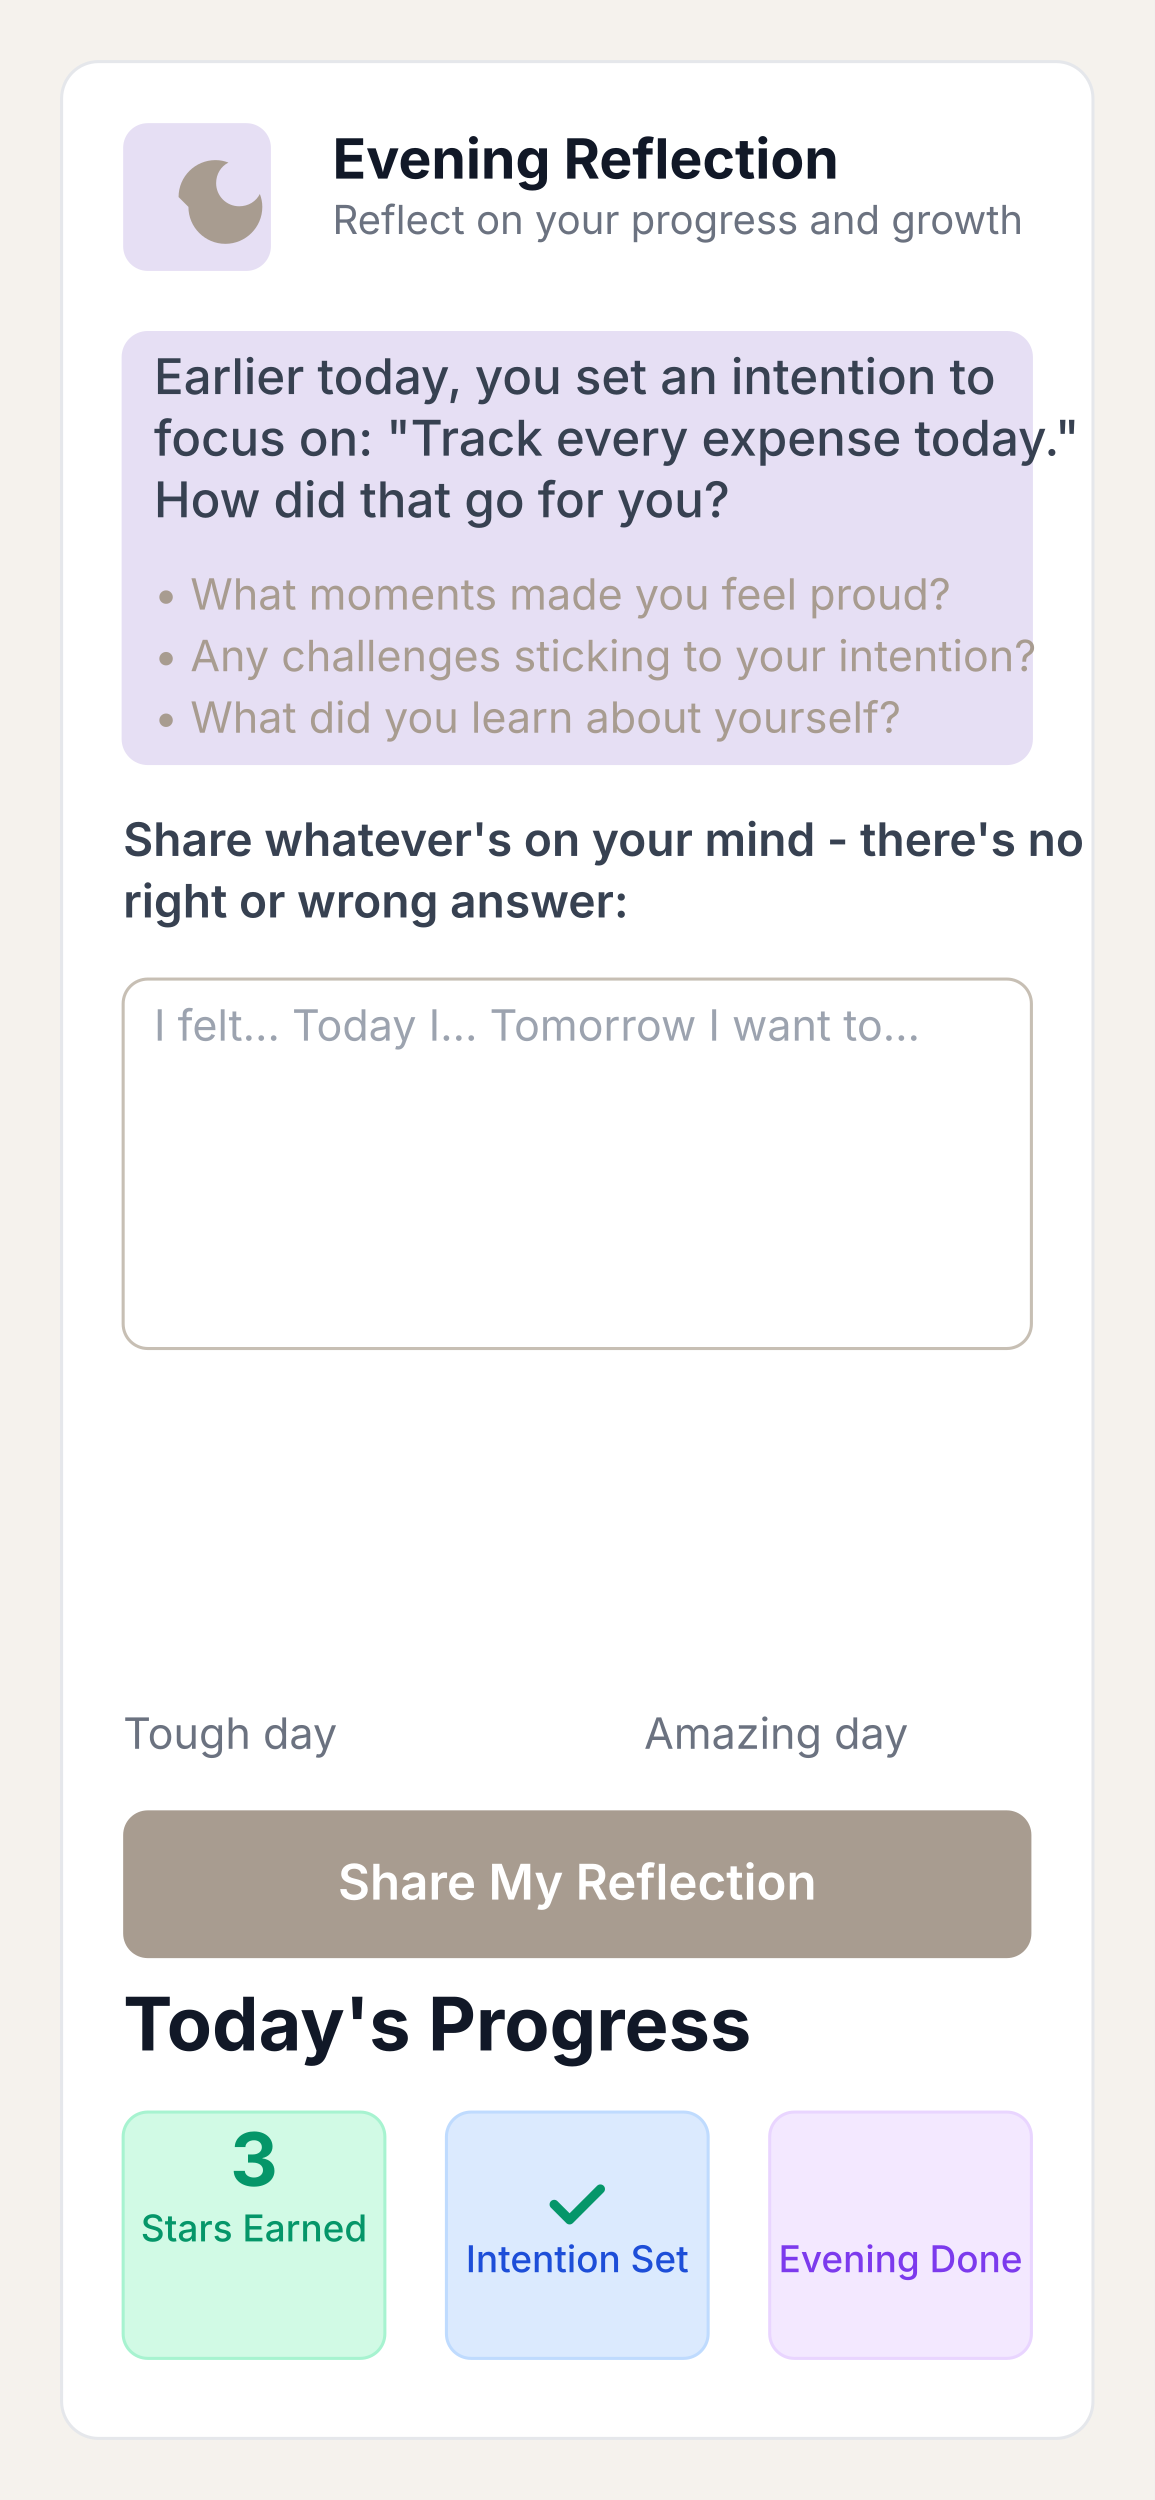
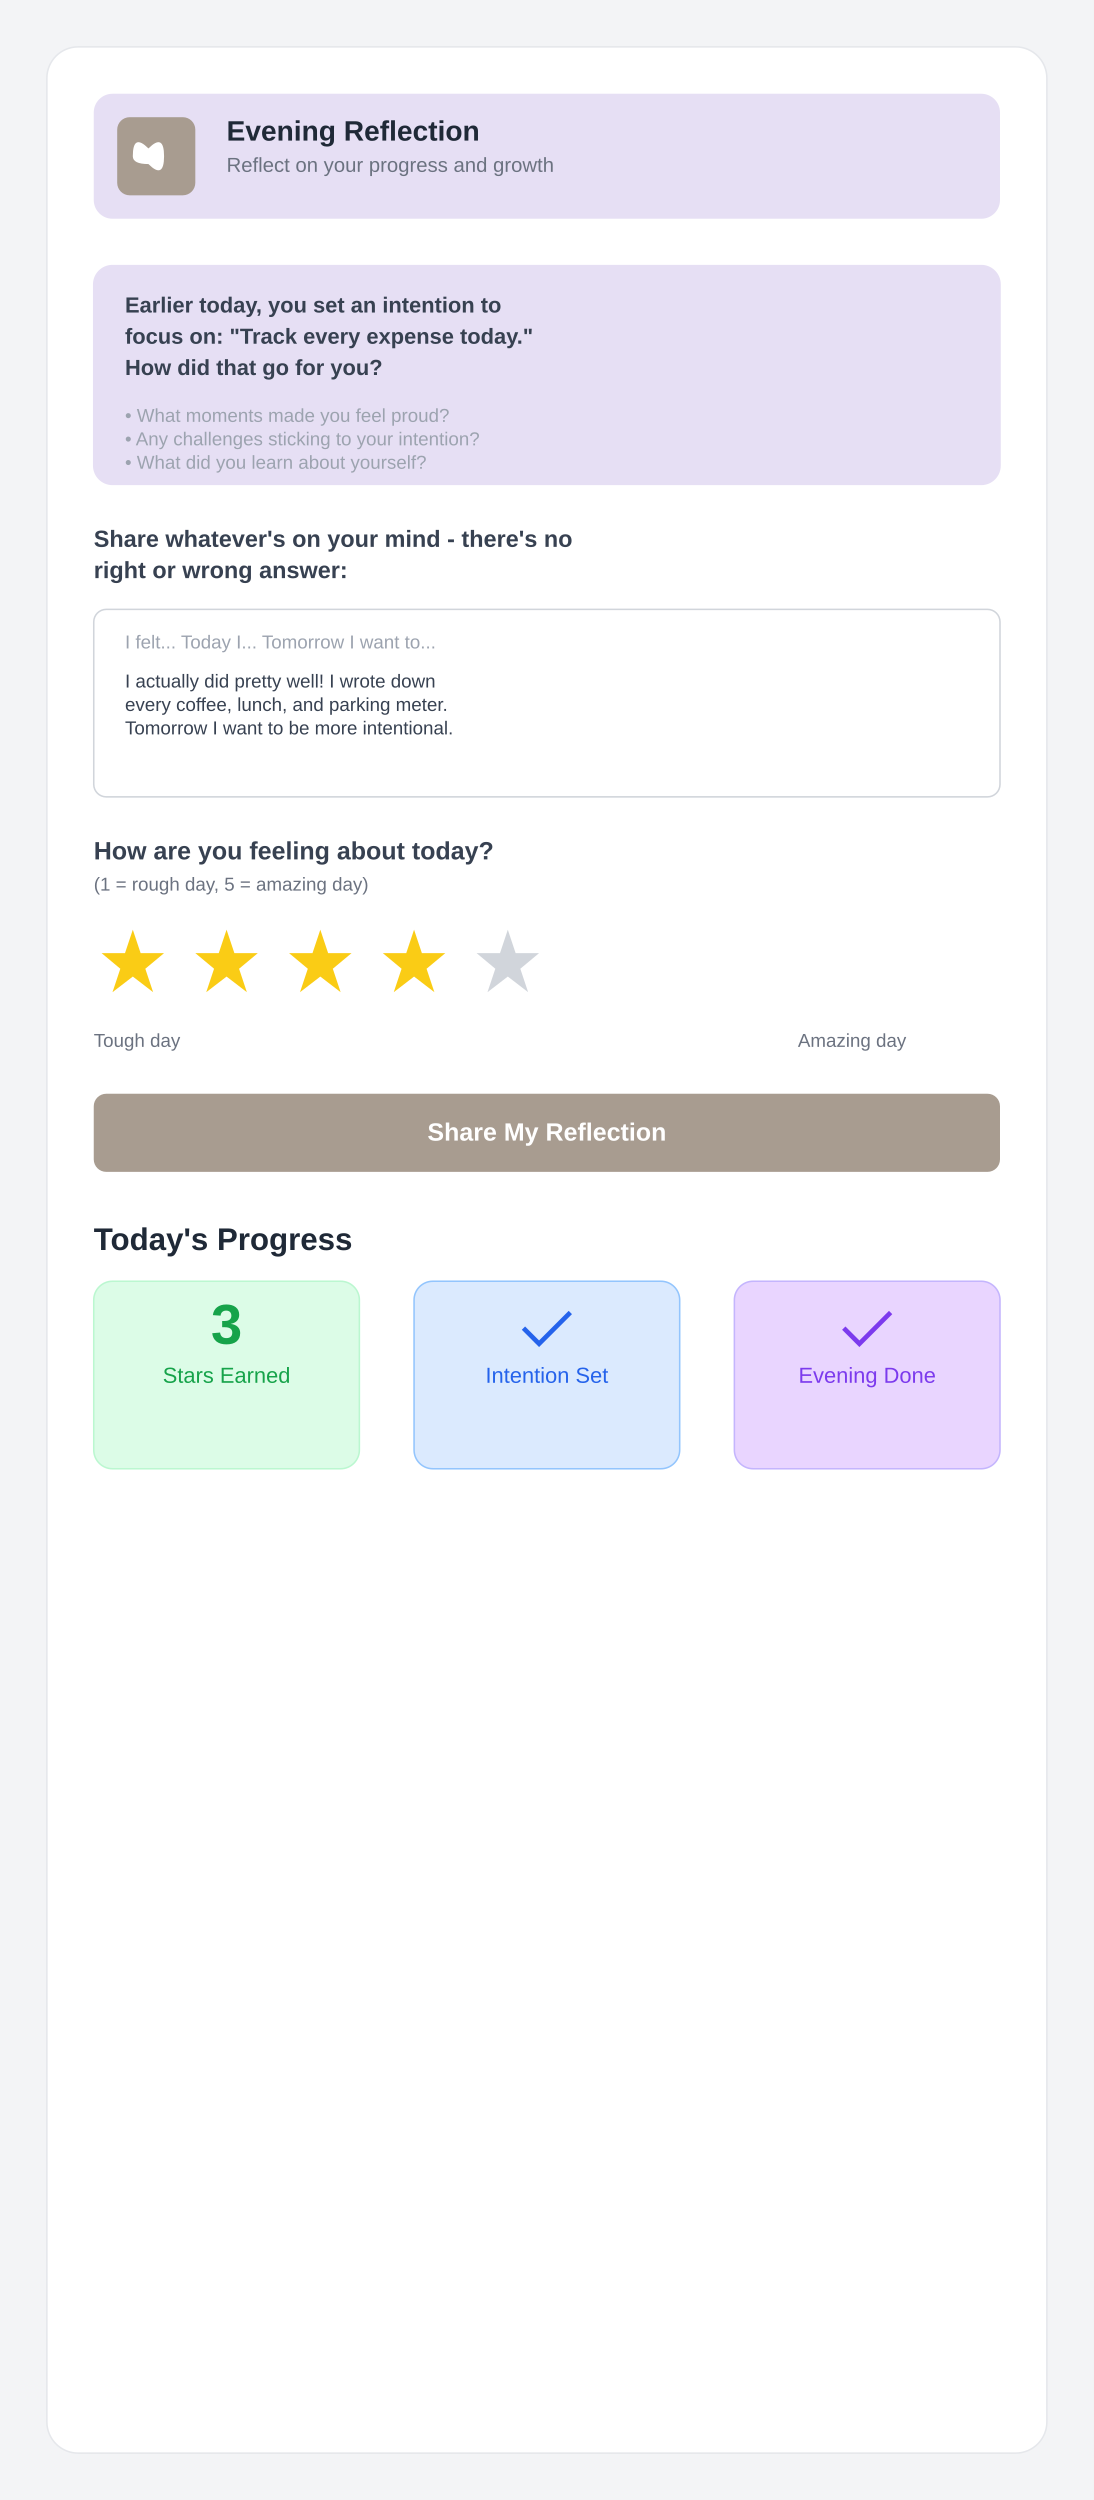
- <svg xmlns="http://www.w3.org/2000/svg" width="375" height="812" viewBox="0 0 375 812" fill="none">
-   <rect width="375" height="812" fill="#F5F2ED" />
-   <rect x="20" y="20" width="335" height="772" rx="12" fill="white" stroke="#E5E7EB" />
-   <rect x="40" y="40" width="48" height="48" rx="8" fill="#E6DFF4" />
-   <path d="M58 64c0-6.627 5.373-12 12-12 1.5 0 2.9.3 4.2.8-2.4 1.2-4 3.7-4 6.7 0 4.1 3.3 7.5 7.5 7.5 3 0 5.5-1.6 6.7-4 .5 1.3.8 2.7.8 4.2 0 6.627-5.373 12-12 12s-12-5.373-12-12z" fill="#A89C90" />
-   <text x="108" y="58" font-family="Inter, sans-serif" font-size="18" font-weight="700" fill="#111827">Evening Reflection</text>
-   <text x="108" y="76" font-family="Inter, sans-serif" font-size="13" fill="#6B7280">Reflect on your progress and growth</text>
-   <rect x="40" y="108" width="295" height="140" rx="8" fill="#E6DFF4" stroke="#E6DFF4" />
-   <text x="50" y="128" font-family="Inter, sans-serif" font-size="16" font-weight="500" fill="#374151">Earlier today, you set an intention to</text>
-   <text x="50" y="148" font-family="Inter, sans-serif" font-size="16" font-weight="500" fill="#374151">focus on: "Track every expense today."</text>
-   <text x="50" y="168" font-family="Inter, sans-serif" font-size="16" font-weight="500" fill="#374151">How did that go for you?</text>
-   <text x="50" y="198" font-family="Inter, sans-serif" font-size="14" fill="#A89C90">• What moments made you feel proud?</text>
-   <text x="50" y="218" font-family="Inter, sans-serif" font-size="14" fill="#A89C90">• Any challenges sticking to your intention?</text>
-   <text x="50" y="238" font-family="Inter, sans-serif" font-size="14" fill="#A89C90">• What did you learn about yourself?</text>
-   <text x="40" y="278" font-family="Inter, sans-serif" font-size="15" font-weight="600" fill="#374151">Share whatever's on your mind - there's no</text>
-   <text x="40" y="298" font-family="Inter, sans-serif" font-size="15" font-weight="600" fill="#374151">right or wrong answer:</text>
-   <rect x="40" y="318" width="295" height="120" rx="8" fill="white" stroke="#C7BFB4" />
-   <text x="50" y="338" font-family="Inter, sans-serif" font-size="14" fill="#9CA3AF">I felt... Today I... Tomorrow I want to...</text>
-   <g transform="translate(30, 1350)">
-     <text x="50" y="388" font-family="Inter, sans-serif" font-size="14" fill="#374151">every coffee, lunch, and parking meter.</text>
-     <rect x="0" y="0" width="110" height="100" rx="10" fill="#d1fae5" stroke="#a7f3d0" stroke-width="1" />
-     <text x="55" y="35" text-anchor="middle" font-size="36" font-weight="bold" fill="#065f46">3</text>
-     <text x="55" y="55" text-anchor="middle" font-size="12" fill="#047857">Stars Earned</text>
-     <text x="40" y="468" font-family="Inter, sans-serif" font-size="18" font-weight="600" fill="#374151">How are you feeling about today?</text>
-     <text x="40" y="488" font-family="Inter, sans-serif" font-size="14" fill="#6B7280">(1 = rough day, 5 = amazing day)</text>
-     <rect x="125" y="0" width="110" height="100" rx="10" fill="#dbeafe" stroke="#93c5fd" stroke-width="1" />
-     <text x="180" y="25" text-anchor="middle" font-size="24" fill="#16a34a">✓</text>
-     <text x="180" y="55" text-anchor="middle" font-size="12" fill="#1e40af">Intention Set</text>
-     <path d="M12 2l3.09 6.26L22 9.27l-5 4.87 1.18 6.88L12 17.77l-6.18 3.25L7 14.14 2 9.27l6.91-1.01L12 2z" fill="#FACC15" />
-     <path d="M62 2l3.09 6.26L72 9.27l-5 4.87 1.18 6.88L62 17.77l-6.18 3.25L57 14.14 52 9.27l6.91-1.01L62 2z" fill="#FACC15" />
-     <rect x="250" y="0" width="110" height="100" rx="10" fill="#e9d5ff" stroke="#c4b5fd" stroke-width="1" />
-     <text x="305" y="25" text-anchor="middle" font-size="24" fill="#16a34a">✓</text>
-     <text x="305" y="55" text-anchor="middle" font-size="12" fill="#7c3aed">Evening Done</text>
+ <svg xmlns="http://www.w3.org/2000/svg" width="700" height="1600" viewBox="0 0 700 1600">
+   <rect width="700" height="1600" fill="#f3f4f6" />
+   <rect x="30" y="30" width="640" height="1540" rx="20" fill="white" stroke="#e5e7eb" />
+   <rect x="60" y="60" width="580" height="80" rx="12" fill="#e6dff4" />
+   <rect x="75" y="75" width="50" height="50" rx="8" fill="#a89c90" />
+   <path d="M95 95 Q105 85 105 100 Q105 115 95 105 Q85 105 85 100 Q85 85 95 95" fill="white" />
+   <text x="145" y="90" font-family="Arial, sans-serif" font-size="18" font-weight="bold" fill="#1f2937">Evening Reflection</text>
+   <text x="145" y="110" font-family="Arial, sans-serif" font-size="13" fill="#6b7280">Reflect on your progress and growth</text>
+   <rect x="60" y="170" width="580" height="140" rx="12" fill="#e6dff4" stroke="#e6dff4" />
+   <text x="80" y="200" font-family="Arial, sans-serif" font-size="14" font-weight="600" fill="#374151">Earlier today, you set an intention to</text>
+   <text x="80" y="220" font-family="Arial, sans-serif" font-size="14" font-weight="600" fill="#374151">focus on: "Track every expense today."</text>
+   <text x="80" y="240" font-family="Arial, sans-serif" font-size="14" font-weight="600" fill="#374151">How did that go for you?</text>
+   <text x="80" y="270" font-family="Arial, sans-serif" font-size="12" fill="#9ca3af">• What moments made you feel proud?</text>
+   <text x="80" y="285" font-family="Arial, sans-serif" font-size="12" fill="#9ca3af">• Any challenges sticking to your intention?</text>
+   <text x="80" y="300" font-family="Arial, sans-serif" font-size="12" fill="#9ca3af">• What did you learn about yourself?</text>
+   <text x="60" y="350" font-family="Arial, sans-serif" font-size="15" font-weight="600" fill="#374151">Share whatever's on your mind - there's no</text>
+   <text x="60" y="370" font-family="Arial, sans-serif" font-size="15" font-weight="600" fill="#374151">right or wrong answer:</text>
+   <rect x="60" y="390" width="580" height="120" rx="8" fill="white" stroke="#d1d5db" />
+   <text x="80" y="415" font-family="Arial, sans-serif" font-size="12" fill="#9ca3af">I felt... Today I... Tomorrow I want to...</text>
+   <text x="80" y="440" font-family="Arial, sans-serif" font-size="12" fill="#374151">I actually did pretty well! I wrote down</text>
+   <text x="80" y="455" font-family="Arial, sans-serif" font-size="12" fill="#374151">every coffee, lunch, and parking meter.</text>
+   <text x="80" y="470" font-family="Arial, sans-serif" font-size="12" fill="#374151">Tomorrow I want to be more intentional.</text>
+   <text x="60" y="550" font-family="Arial, sans-serif" font-size="16" font-weight="600" fill="#374151">How are you feeling about today?</text>
+   <text x="60" y="570" font-family="Arial, sans-serif" font-size="12" fill="#6b7280">(1 = rough day, 5 = amazing day)</text>
+   <g transform="translate(60, 590)">
+     <polygon points="25,5 30,20 45,20 33,30 38,45 25,35 12,45 17,30 5,20 20,20" fill="#facc15" />
+     <polygon points="85,5 90,20 105,20 93,30 98,45 85,35 72,45 77,30 65,20 80,20" fill="#facc15" />
+     <polygon points="145,5 150,20 165,20 153,30 158,45 145,35 132,45 137,30 125,20 140,20" fill="#facc15" />
+     <polygon points="205,5 210,20 225,20 213,30 218,45 205,35 192,45 197,30 185,20 200,20" fill="#facc15" />
+     <polygon points="265,5 270,20 285,20 273,30 278,45 265,35 252,45 257,30 245,20 260,20" fill="#d1d5db" />
  </g>
-   <text x="40" y="568" font-family="Inter, sans-serif" font-size="14" fill="#6B7280">Tough day</text>
-   <text x="295" y="568" font-family="Inter, sans-serif" font-size="14" fill="#6B7280" text-anchor="end">Amazing day</text>
-   <rect x="40" y="588" width="295" height="48" rx="8" fill="#A89C90" />
-   <text x="187.5" y="617" font-family="Inter, sans-serif" font-size="16" font-weight="600" fill="white" text-anchor="middle">Share My Reflection</text>
-   <text x="40" y="666" font-family="Inter, sans-serif" font-size="24" font-weight="700" fill="#111827">Today's Progress</text>
-   <rect x="40" y="686" width="85" height="80" rx="8" fill="#D1FAE5" stroke="#A7F3D0" />
-   <text x="82.5" y="710" font-family="Inter, sans-serif" font-size="24" font-weight="700" fill="#059669" text-anchor="middle">3</text>
-   <text x="82.5" y="728" font-family="Inter, sans-serif" font-size="12" font-weight="500" fill="#059669" text-anchor="middle">Stars Earned</text>
-   <rect x="145" y="686" width="85" height="80" rx="8" fill="#DBEAFE" stroke="#BFDBFE" />
-   <path d="M180 716l5 5 10-10" stroke="#059669" stroke-width="3" fill="none" stroke-linecap="round" stroke-linejoin="round" />
-   <text x="187.5" y="738" font-family="Inter, sans-serif" font-size="12" font-weight="500" fill="#1D4ED8" text-anchor="middle">Intention Set</text>
-   <rect x="250" y="686" width="85" height="80" rx="8" fill="#F3E8FF" stroke="#E9D5FF" />
-   <text x="292.5" y="738" font-family="Inter, sans-serif" font-size="12" font-weight="500" fill="#7C3AED" text-anchor="middle">Evening Done</text>
+   <text x="60" y="670" font-family="Arial, sans-serif" font-size="12" fill="#6b7280">Tough day</text>
+   <text x="580" y="670" font-family="Arial, sans-serif" font-size="12" fill="#6b7280" text-anchor="end">Amazing day</text>
+   <rect x="60" y="700" width="580" height="50" rx="8" fill="#a89c90" />
+   <text x="350" y="730" font-family="Arial, sans-serif" font-size="16" font-weight="600" fill="white" text-anchor="middle">Share My Reflection</text>
+   <text x="60" y="800" font-family="Arial, sans-serif" font-size="20" font-weight="bold" fill="#1f2937">Today's Progress</text>
+   <rect x="60" y="820" width="170" height="120" rx="12" fill="#dcfce7" stroke="#bbf7d0" />
+   <text x="145" y="860" font-family="Arial, sans-serif" font-size="36" font-weight="bold" fill="#16a34a" text-anchor="middle">3</text>
+   <text x="145" y="885" font-family="Arial, sans-serif" font-size="14" font-weight="500" fill="#16a34a" text-anchor="middle">Stars Earned</text>
+   <rect x="265" y="820" width="170" height="120" rx="12" fill="#dbeafe" stroke="#93c5fd" />
+   <path d="M335 850 L345 860 L365 840" stroke="#2563eb" stroke-width="3" fill="none" />
+   <text x="350" y="885" font-family="Arial, sans-serif" font-size="14" font-weight="500" fill="#2563eb" text-anchor="middle">Intention Set</text>
+   <rect x="470" y="820" width="170" height="120" rx="12" fill="#e9d5ff" stroke="#c4b5fd" />
+   <path d="M540 850 L550 860 L570 840" stroke="#7c3aed" stroke-width="3" fill="none" />
+   <text x="555" y="885" font-family="Arial, sans-serif" font-size="14" font-weight="500" fill="#7c3aed" text-anchor="middle">Evening Done</text>
</svg>
